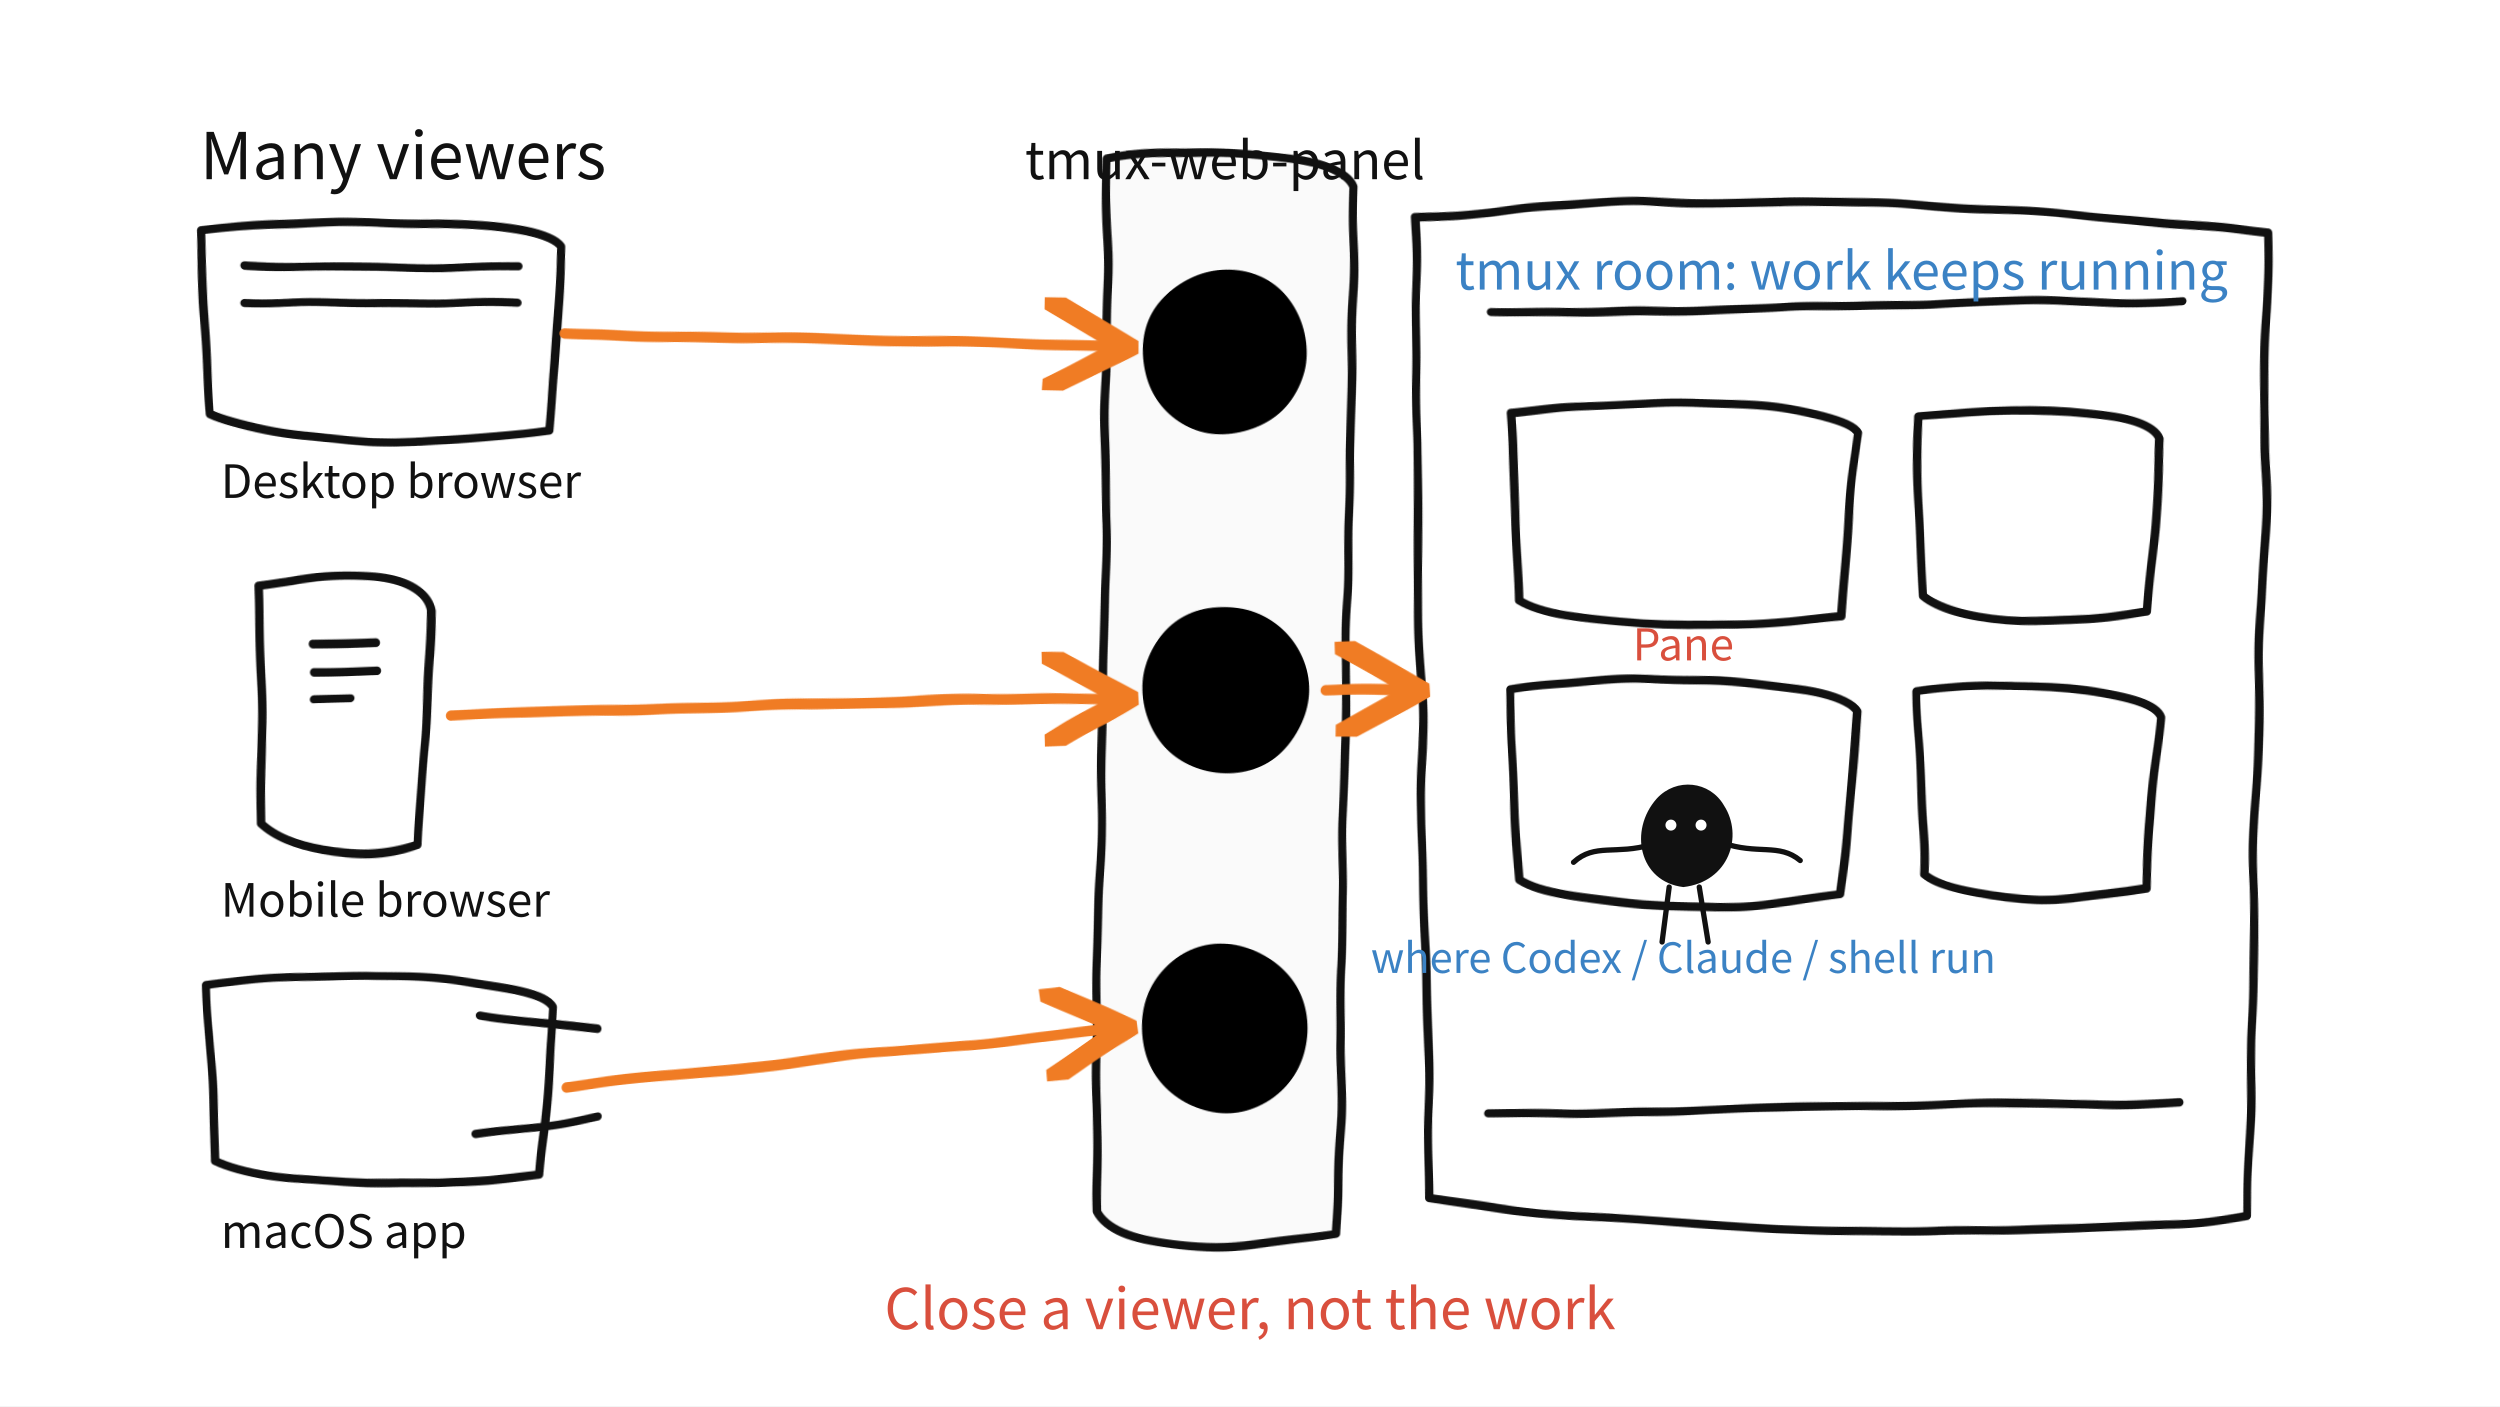
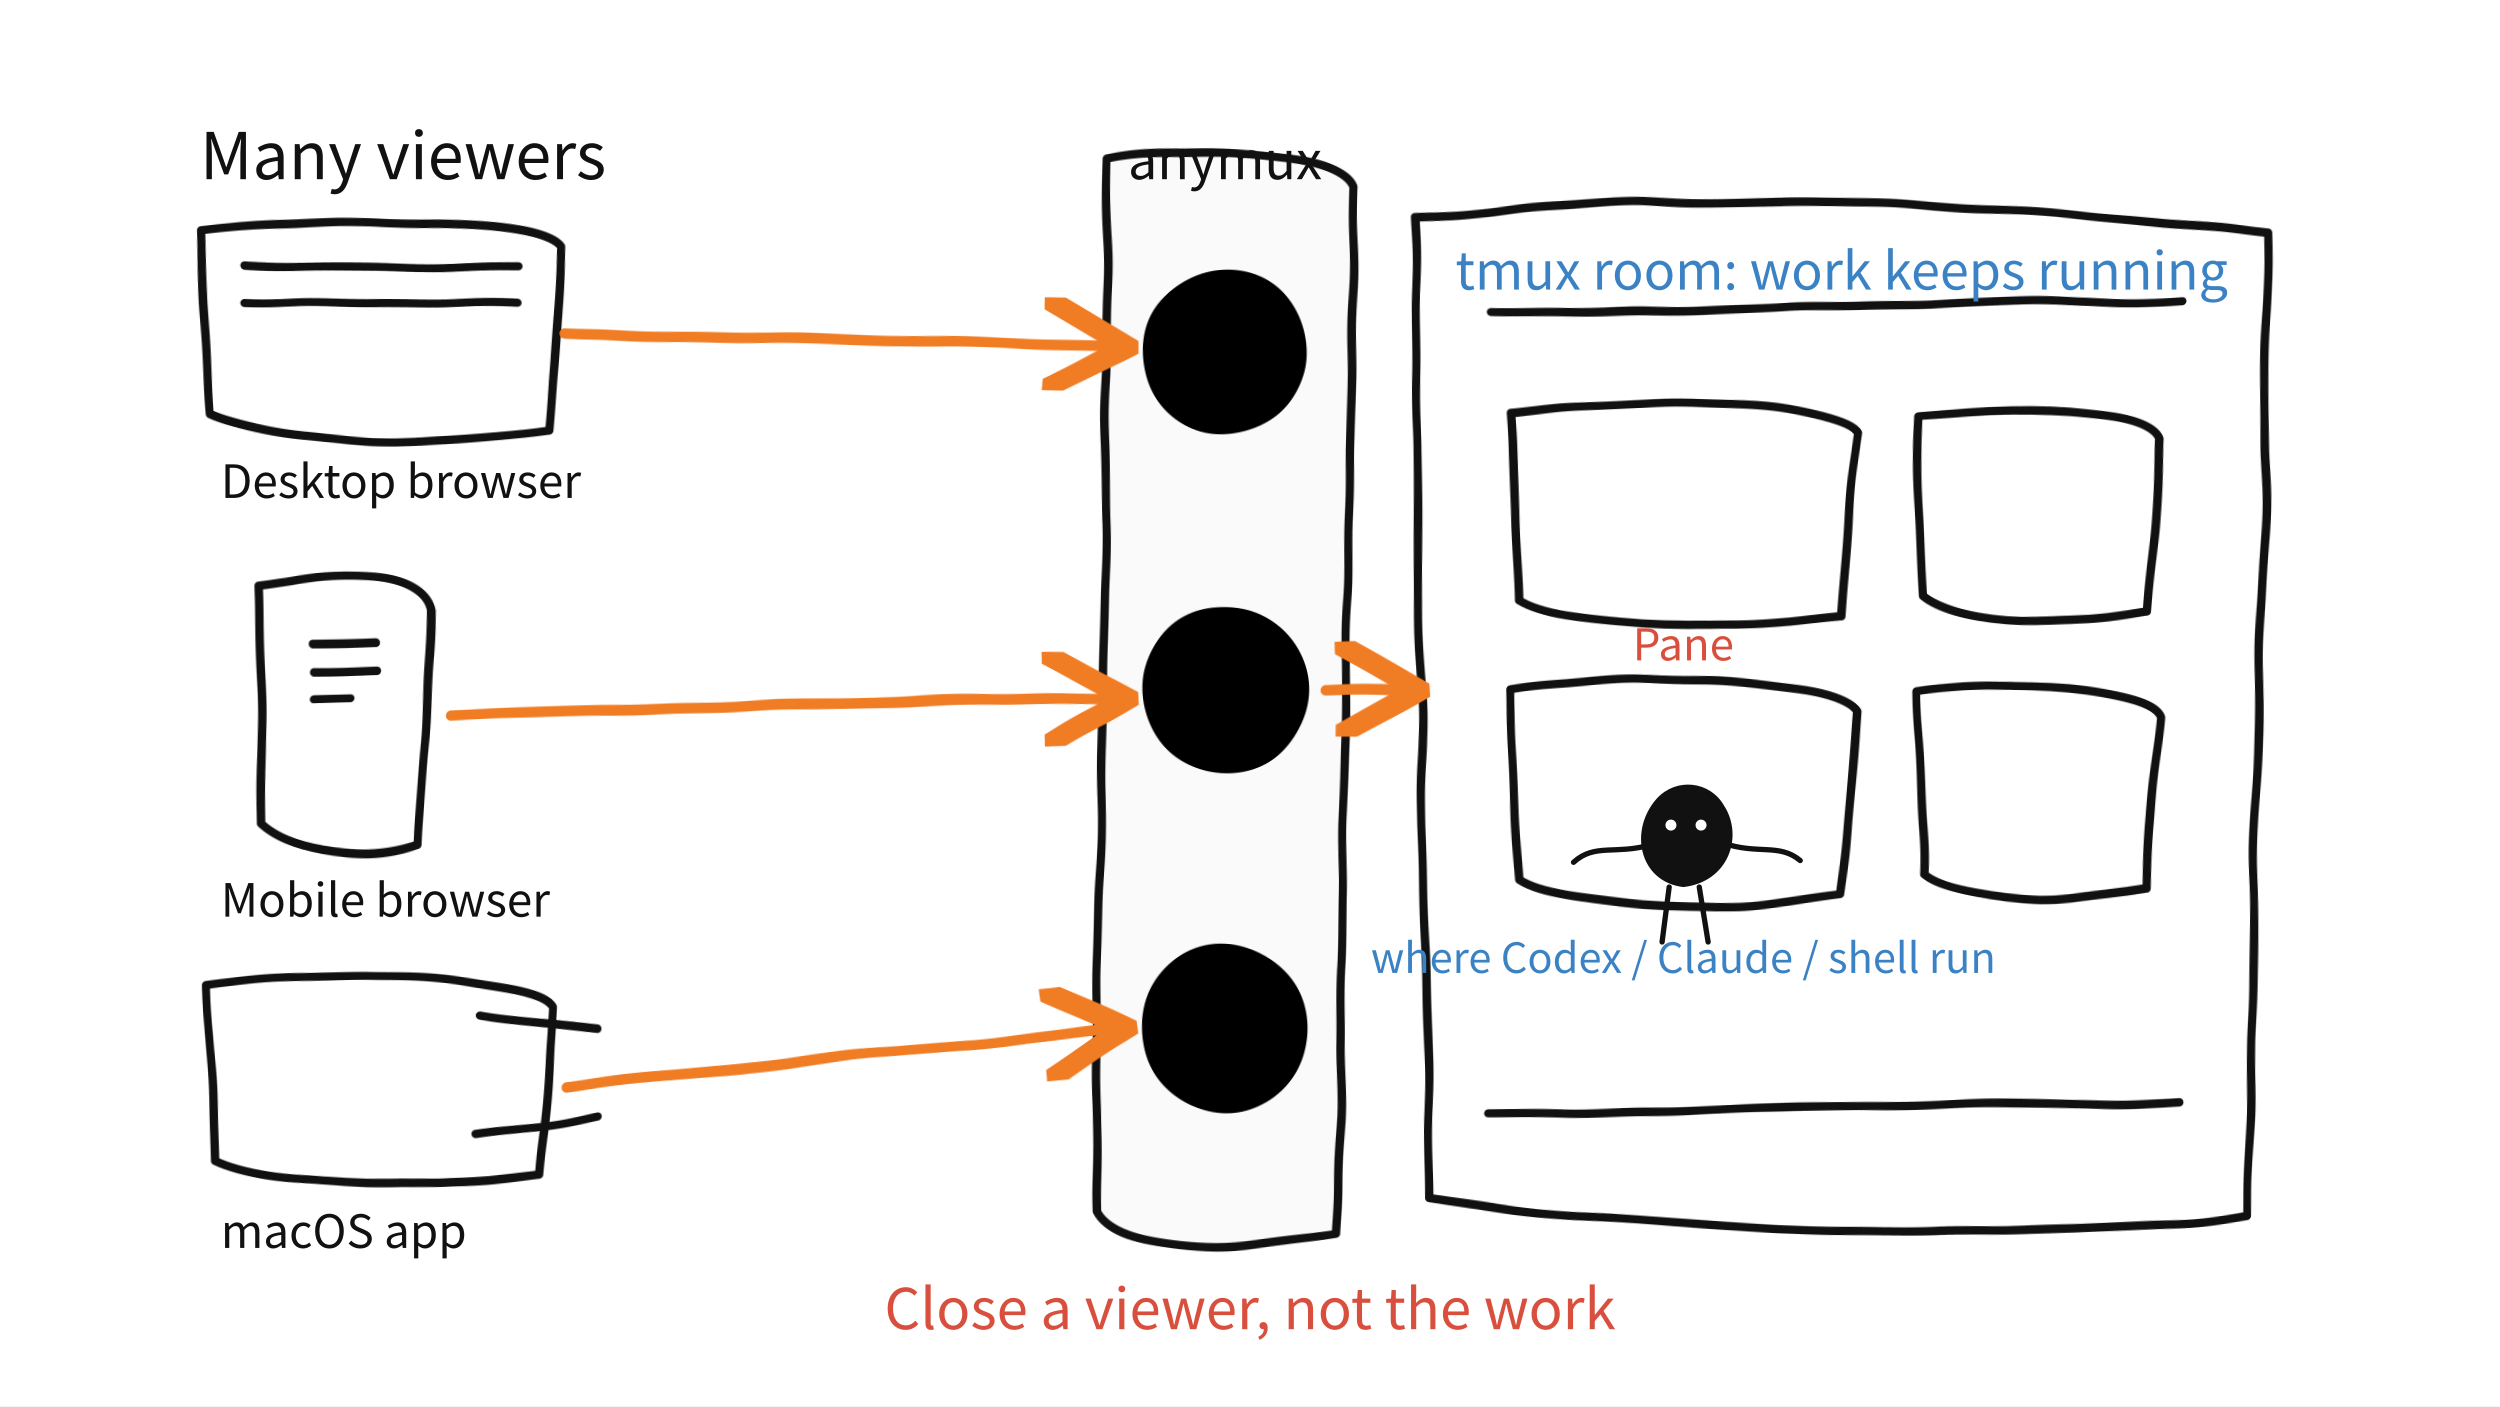
<svg xmlns="http://www.w3.org/2000/svg" viewBox="0 0 1200 675" role="img" aria-labelledby="title desc">
  <rect width="1200" height="675" fill="#fff" />
  <defs>
    <filter id="rough" x="-5%" y="-5%" width="110%" height="110%">
      <feTurbulence type="fractalNoise" baseFrequency="0.014" numOctaves="2" seed="8" result="n" />
      <feDisplacementMap in="SourceGraphic" in2="n" scale="5" />
    </filter>
    <marker id="orange-arrow" markerWidth="9" markerHeight="9" refX="7" refY="4.5" orient="auto">
      <path d="M0,0 L8,4.5 L0,9" fill="none" stroke="#f07c24" stroke-width="2" stroke-linecap="round" />
    </marker>
  </defs>
  <g filter="url(#rough)">
    <path d="M96,110 C190,101 262,107 270,119 L264,207 C197,216 126,211 101,199 Z" fill="none" stroke="#111" stroke-width="4" stroke-linecap="round" stroke-linejoin="round" />
    <path d="M117,127 L249,128 M117,145 L249,146" fill="none" stroke="#111" stroke-width="4" stroke-linecap="round" stroke-linejoin="round" />
    <path d="M124,281 C180,272 205,279 207,293 L201,406 C168,415 139,408 126,396 Z" fill="none" stroke="#111" stroke-width="4" stroke-linecap="round" stroke-linejoin="round" />
    <path d="M150,309 L181,309 M150,322 L181,322 M150,335 L168,335" fill="none" stroke="#111" stroke-width="4" stroke-linecap="round" stroke-linejoin="round" />
    <path d="M99,473 C190,463 258,470 265,483 L259,564 C194,572 127,568 102,556 Z" fill="none" stroke="#111" stroke-width="4" stroke-linecap="round" stroke-linejoin="round" />
    <path d="M287,494 L229,486 M287,536 L229,545" fill="none" stroke="#111" stroke-width="4" stroke-linecap="round" stroke-linejoin="round" />
    <path d="M532,77 C594,68 644,75 650,90 L642,593 C578,605 533,596 526,581 Z" fill="#fafafa" stroke="#111" stroke-width="4" stroke-linecap="round" stroke-linejoin="round" />
    <circle cx="588" cy="169" r="31" fill="#fff" />
    <circle cx="588" cy="169" r="40" />
    <circle cx="588" cy="331" r="31" fill="#fff" />
    <circle cx="588" cy="331" r="40" />
    <circle cx="588" cy="494" r="31" fill="#fff" />
    <circle cx="588" cy="494" r="40" />
    <path d="M679,104 C825,90 977,99 1089,112 L1079,584 C930,598 789,590 686,575 Z" fill="#fff" stroke="#111" stroke-width="4" stroke-linecap="round" stroke-linejoin="round" />
    <path d="M716,150 L1047,144 M715,535 L1046,529" fill="none" stroke="#111" stroke-width="4" stroke-linecap="round" stroke-linejoin="round" />
    <path d="M725,198 C810,188 884,194 891,207 L884,296 C817,305 748,300 729,288 Z" fill="#fff" stroke="#111" stroke-width="4" stroke-linecap="round" stroke-linejoin="round" />
    <path d="M920,199 C985,193 1033,199 1037,211 L1031,294 C979,302 936,297 923,286 Z" fill="#fff" stroke="#111" stroke-width="4" stroke-linecap="round" stroke-linejoin="round" />
    <path d="M725,331 C810,322 884,328 891,341 L884,430 C817,439 748,434 729,422 Z" fill="#fff" stroke="#111" stroke-width="4" stroke-linecap="round" stroke-linejoin="round" />
    <path d="M920,332 C985,326 1033,332 1037,344 L1031,427 C979,435 936,430 923,419 Z" fill="#fff" stroke="#111" stroke-width="4" stroke-linecap="round" stroke-linejoin="round" />
    <path d="M271,160 L536,166" fill="none" stroke="#f07c24" stroke-width="5" stroke-linecap="round" stroke-linejoin="round" marker-end="url(#orange-arrow)" />
    <path d="M216,343 L536,335" fill="none" stroke="#f07c24" stroke-width="5" stroke-linecap="round" stroke-linejoin="round" marker-end="url(#orange-arrow)" />
    <path d="M271,521 L536,494" fill="none" stroke="#f07c24" stroke-width="5" stroke-linecap="round" stroke-linejoin="round" marker-end="url(#orange-arrow)" />
    <path d="M636,331 L676,331" fill="none" stroke="#f07c24" stroke-width="5" stroke-linecap="round" stroke-linejoin="round" marker-end="url(#orange-arrow)" />
  </g>
  <g transform="translate(808,402) scale(0.85)">
    <path d="M0,28 C-25,25 -31,-4 -15,-22 C-4,-34 15,-32 23,-18 C34,-1 26,25 0,28 Z" fill="#111" />
    <circle cx="-7" cy="-7" r="3.1" fill="#fff" />
    <circle cx="10" cy="-7" r="3.1" fill="#fff" />
    <path d="M-8,28 L-12,59" fill="none" stroke="#111" stroke-width="3" stroke-linecap="round" stroke-linejoin="round" />
    <path d="M9,28 L14,59" fill="none" stroke="#111" stroke-width="3" stroke-linecap="round" stroke-linejoin="round" />
    <path d="M-18,4 C-38,10 -50,3 -62,14" fill="none" stroke="#111" stroke-width="3" stroke-linecap="round" stroke-linejoin="round" />
    <path d="M22,3 C42,10 54,3 66,13" fill="none" stroke="#111" stroke-width="3" stroke-linecap="round" stroke-linejoin="round" />
  </g>
  <g>
    <text x="96" y="86" font-family="Xiaolai, Bradley Hand, Patrick Hand, Chalkboard SE, Comic Sans MS, PingFang SC, Hiragino Sans GB, Noto Sans CJK SC, cursive, sans-serif" font-size="31" fill="#111" text-anchor="start" font-weight="500">Many viewers</text>
    <text x="106" y="239" font-family="Xiaolai, Bradley Hand, Patrick Hand, Chalkboard SE, Comic Sans MS, PingFang SC, Hiragino Sans GB, Noto Sans CJK SC, cursive, sans-serif" font-size="22" fill="#111" text-anchor="start" font-weight="500">Desktop browser</text>
    <text x="106" y="440" font-family="Xiaolai, Bradley Hand, Patrick Hand, Chalkboard SE, Comic Sans MS, PingFang SC, Hiragino Sans GB, Noto Sans CJK SC, cursive, sans-serif" font-size="22" fill="#111" text-anchor="start" font-weight="500">Mobile browser</text>
    <text x="106" y="599" font-family="Xiaolai, Bradley Hand, Patrick Hand, Chalkboard SE, Comic Sans MS, PingFang SC, Hiragino Sans GB, Noto Sans CJK SC, cursive, sans-serif" font-size="22" fill="#111" text-anchor="start" font-weight="500">macOS app</text>
-     <text x="588" y="86" font-family="Xiaolai, Bradley Hand, Patrick Hand, Chalkboard SE, Comic Sans MS, PingFang SC, Hiragino Sans GB, Noto Sans CJK SC, cursive, sans-serif" font-size="25" fill="#111" text-anchor="middle" font-weight="500">tmux-web-panel</text>
+     <text x="588" y="86" font-family="Xiaolai, Bradley Hand, Patrick Hand, Chalkboard SE, Comic Sans MS, PingFang SC, Hiragino Sans GB, Noto Sans CJK SC, cursive, sans-serif" font-size="25" fill="#111" text-anchor="middle" font-weight="500">anymux</text>
    <text x="884" y="139" font-family="Xiaolai, Bradley Hand, Patrick Hand, Chalkboard SE, Comic Sans MS, PingFang SC, Hiragino Sans GB, Noto Sans CJK SC, cursive, sans-serif" font-size="25" fill="#3b82c4" text-anchor="middle" font-weight="500">tmux room: work keeps running</text>
    <text x="808" y="317" font-family="Xiaolai, Bradley Hand, Patrick Hand, Chalkboard SE, Comic Sans MS, PingFang SC, Hiragino Sans GB, Noto Sans CJK SC, cursive, sans-serif" font-size="21" fill="#d94f3d" text-anchor="middle" font-weight="500">Pane</text>
    <text x="808" y="467" font-family="Xiaolai, Bradley Hand, Patrick Hand, Chalkboard SE, Comic Sans MS, PingFang SC, Hiragino Sans GB, Noto Sans CJK SC, cursive, sans-serif" font-size="20" fill="#3b82c4" text-anchor="middle" font-weight="500">where Codex / Claude / shell run</text>
    <text x="600" y="638" font-family="Xiaolai, Bradley Hand, Patrick Hand, Chalkboard SE, Comic Sans MS, PingFang SC, Hiragino Sans GB, Noto Sans CJK SC, cursive, sans-serif" font-size="27" fill="#d94f3d" text-anchor="middle" font-weight="500">Close a viewer, not the work</text>
  </g>
</svg>
